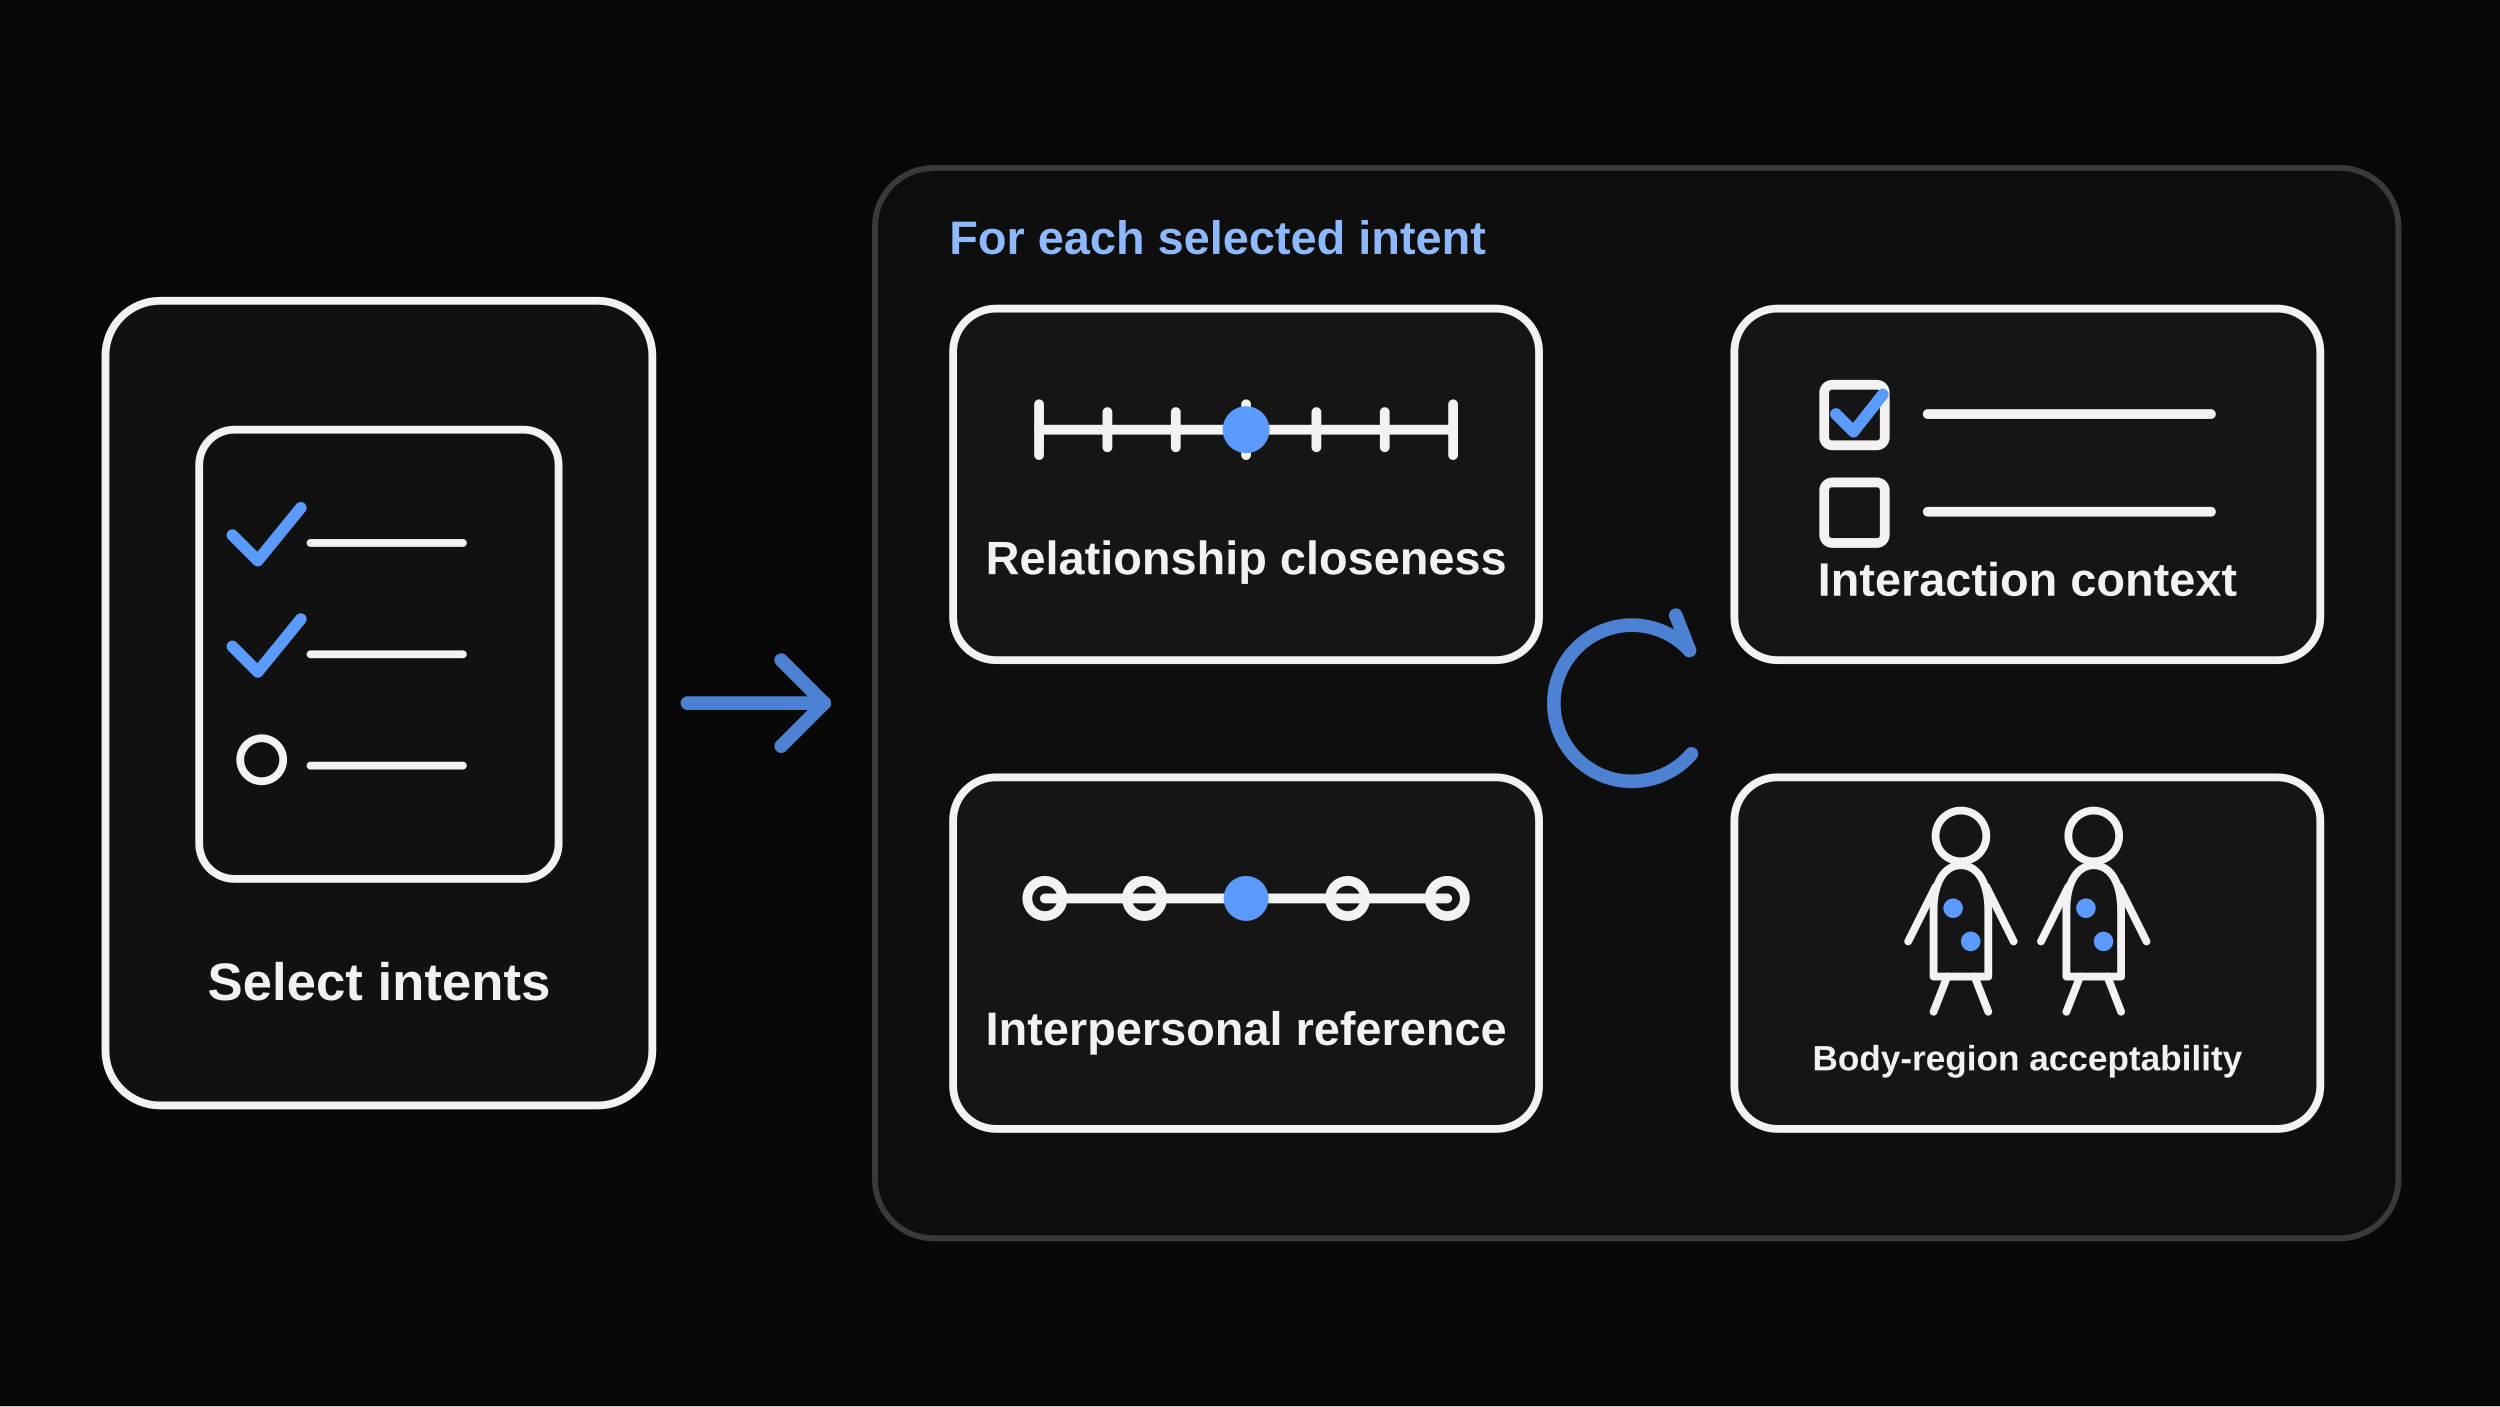
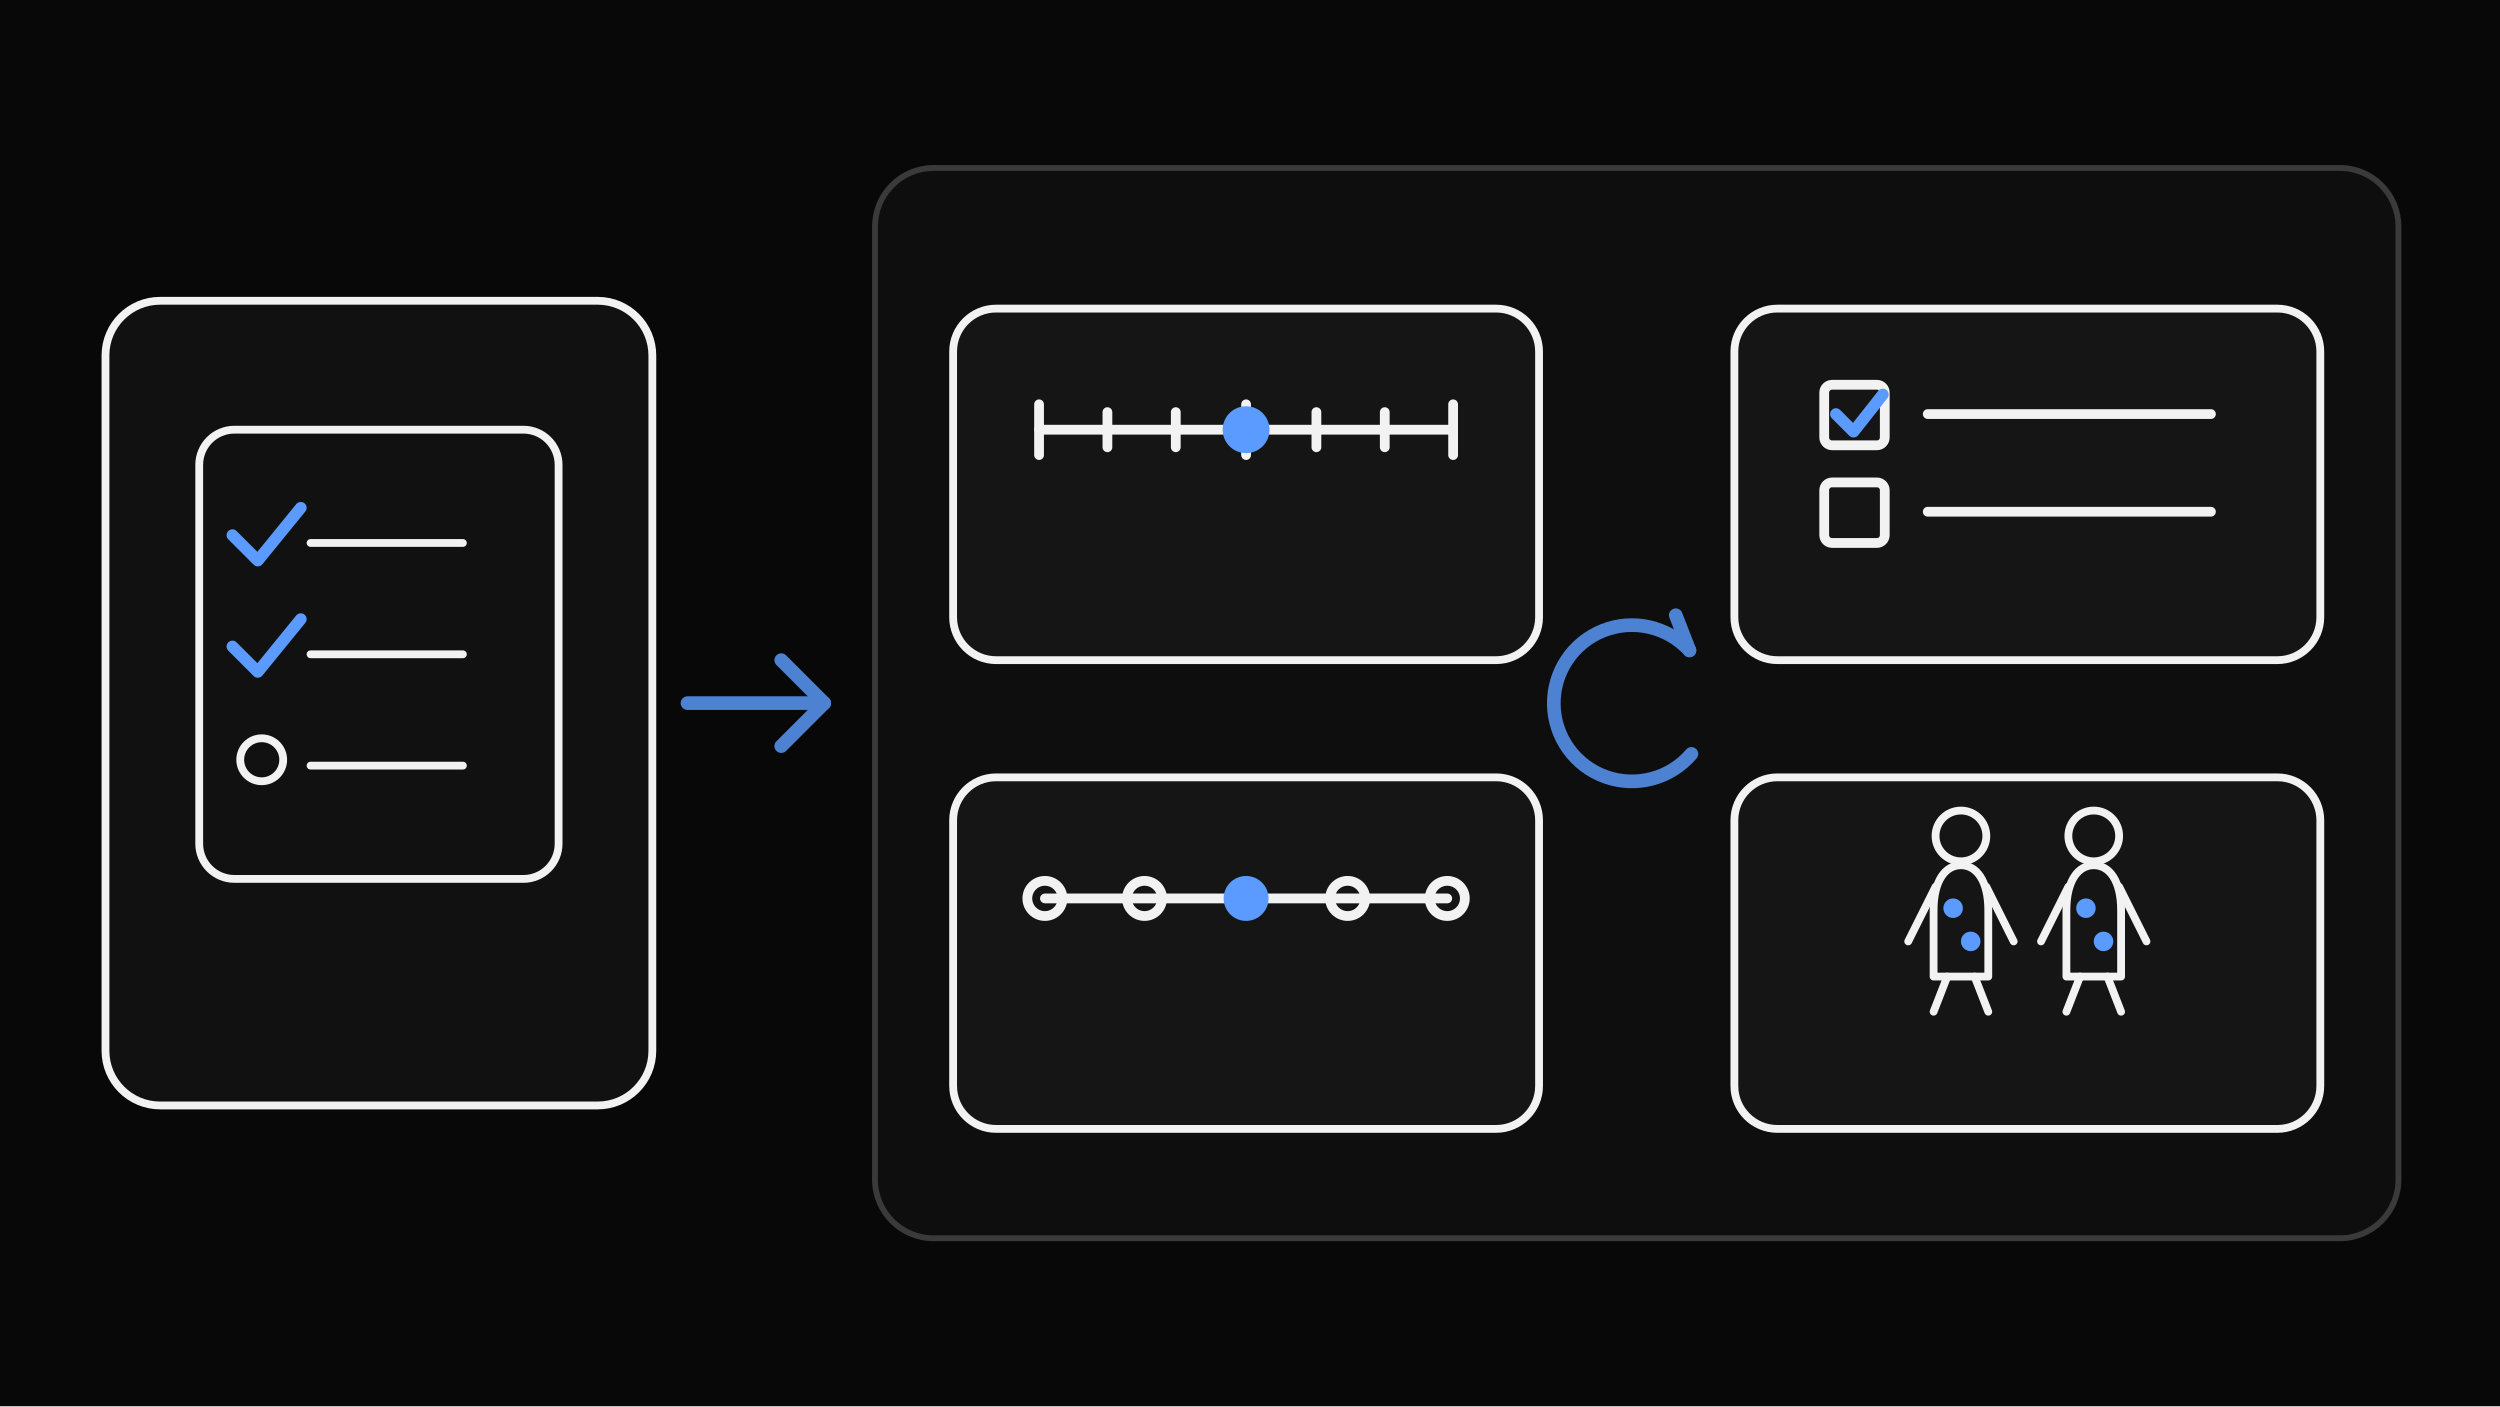
<svg xmlns="http://www.w3.org/2000/svg" viewBox="0 0 1280 720" role="img" aria-labelledby="title desc">
  <rect width="1280" height="720" fill="#080808" />
  <g fill="#111" stroke="#f2f2f2" stroke-width="4" stroke-linecap="round" stroke-linejoin="round">
    <rect x="54" y="154" width="280" height="412" rx="28" />
    <rect x="102" y="220" width="184" height="230" rx="18" />
    <path d="M159 278h78M159 335h78M159 392h78" />
    <circle cx="134" cy="389" r="11" />
  </g>
  <path d="m119 274 13 13 22-27M119 331l13 13 22-27" fill="none" stroke="#5b9bff" stroke-width="6" stroke-linecap="round" stroke-linejoin="round" />
-   <text x="194" y="512" fill="#f2f2f2" font-family="Arial, sans-serif" font-size="27" font-weight="700" text-anchor="middle">Select intents</text>
  <g fill="none" stroke="#4d82d2" stroke-width="7" stroke-linecap="round" stroke-linejoin="round">
    <path d="M352 360h70" />
    <path d="m400 338 22 22-22 22" />
  </g>
  <rect x="448" y="86" width="780" height="548" rx="30" fill="#0e0e0e" stroke="#3a3a3a" stroke-width="3" />
-   <text x="486" y="130" fill="#8fb9ff" font-family="Arial, sans-serif" font-size="24" font-weight="700">For each selected intent</text>
  <g fill="#151515" stroke="#f2f2f2" stroke-width="4" stroke-linecap="round" stroke-linejoin="round">
    <rect x="488" y="158" width="300" height="180" rx="22" />
    <rect x="888" y="158" width="300" height="180" rx="22" />
    <rect x="488" y="398" width="300" height="180" rx="22" />
    <rect x="888" y="398" width="300" height="180" rx="22" />
  </g>
  <g fill="none" stroke="#f2f2f2" stroke-width="5" stroke-linecap="round">
    <path d="M532 220h212" />
    <path d="M532 207v26M567 211v18M602 211v18M638 207v26M674 211v18M709 211v18M744 207v26" />
  </g>
  <circle cx="638" cy="220" r="12" fill="#5b9bff" />
-   <text x="638" y="294" fill="#f2f2f2" font-family="Arial, sans-serif" font-size="24" font-weight="700" text-anchor="middle">Relationship closeness</text>
  <g fill="none" stroke="#f2f2f2" stroke-width="5" stroke-linecap="round" stroke-linejoin="round">
    <rect x="934" y="197" width="31" height="31" rx="4" />
    <rect x="934" y="247" width="31" height="31" rx="4" />
    <path d="M987 212h145M987 262h145" />
  </g>
  <path d="m940 212 9 9 15-19" fill="none" stroke="#5b9bff" stroke-width="6" stroke-linecap="round" stroke-linejoin="round" />
-   <text x="1038" y="305" fill="#f2f2f2" font-family="Arial, sans-serif" font-size="24" font-weight="700" text-anchor="middle">Interaction context</text>
  <g fill="none" stroke="#f2f2f2" stroke-width="5" stroke-linecap="round" stroke-linejoin="round">
    <path d="M535 460h206" />
    <circle cx="535" cy="460" r="9" />
    <circle cx="586" cy="460" r="9" />
    <circle cx="638" cy="460" r="9" fill="#5b9bff" stroke="#5b9bff" />
    <circle cx="690" cy="460" r="9" />
    <circle cx="741" cy="460" r="9" />
  </g>
-   <text x="638" y="535" fill="#f2f2f2" font-family="Arial, sans-serif" font-size="24" font-weight="700" text-anchor="middle">Interpersonal reference</text>
  <g fill="none" stroke="#f2f2f2" stroke-width="4" stroke-linecap="round" stroke-linejoin="round">
    <circle cx="1004" cy="428" r="13" />
    <path d="M990 466c0-15 6-23 14-23s14 8 14 23v34h-28Z" />
    <path d="m991 454-14 28M1017 454l14 28M997 500l-7 18M1011 500l7 18" />
    <circle cx="1072" cy="428" r="13" />
    <path d="M1058 466c0-15 6-23 14-23s14 8 14 23v34h-28Z" />
    <path d="m1059 454-14 28M1085 454l14 28M1065 500l-7 18M1079 500l7 18" />
  </g>
  <g fill="#5b9bff">
    <circle cx="1000" cy="465" r="5" />
    <circle cx="1009" cy="482" r="5" />
    <circle cx="1068" cy="465" r="5" />
    <circle cx="1077" cy="482" r="5" />
  </g>
-   <text x="1038" y="548" fill="#f2f2f2" font-family="Arial, sans-serif" font-size="18" font-weight="700" text-anchor="middle">Body-region acceptability</text>
  <path d="M866 386A40 40 0 1 1 865 333" fill="none" stroke="#4d82d2" stroke-width="7" stroke-linecap="round" />
  <path d="M865 333 858 315" fill="none" stroke="#4d82d2" stroke-width="7" stroke-linecap="round" />
</svg>
